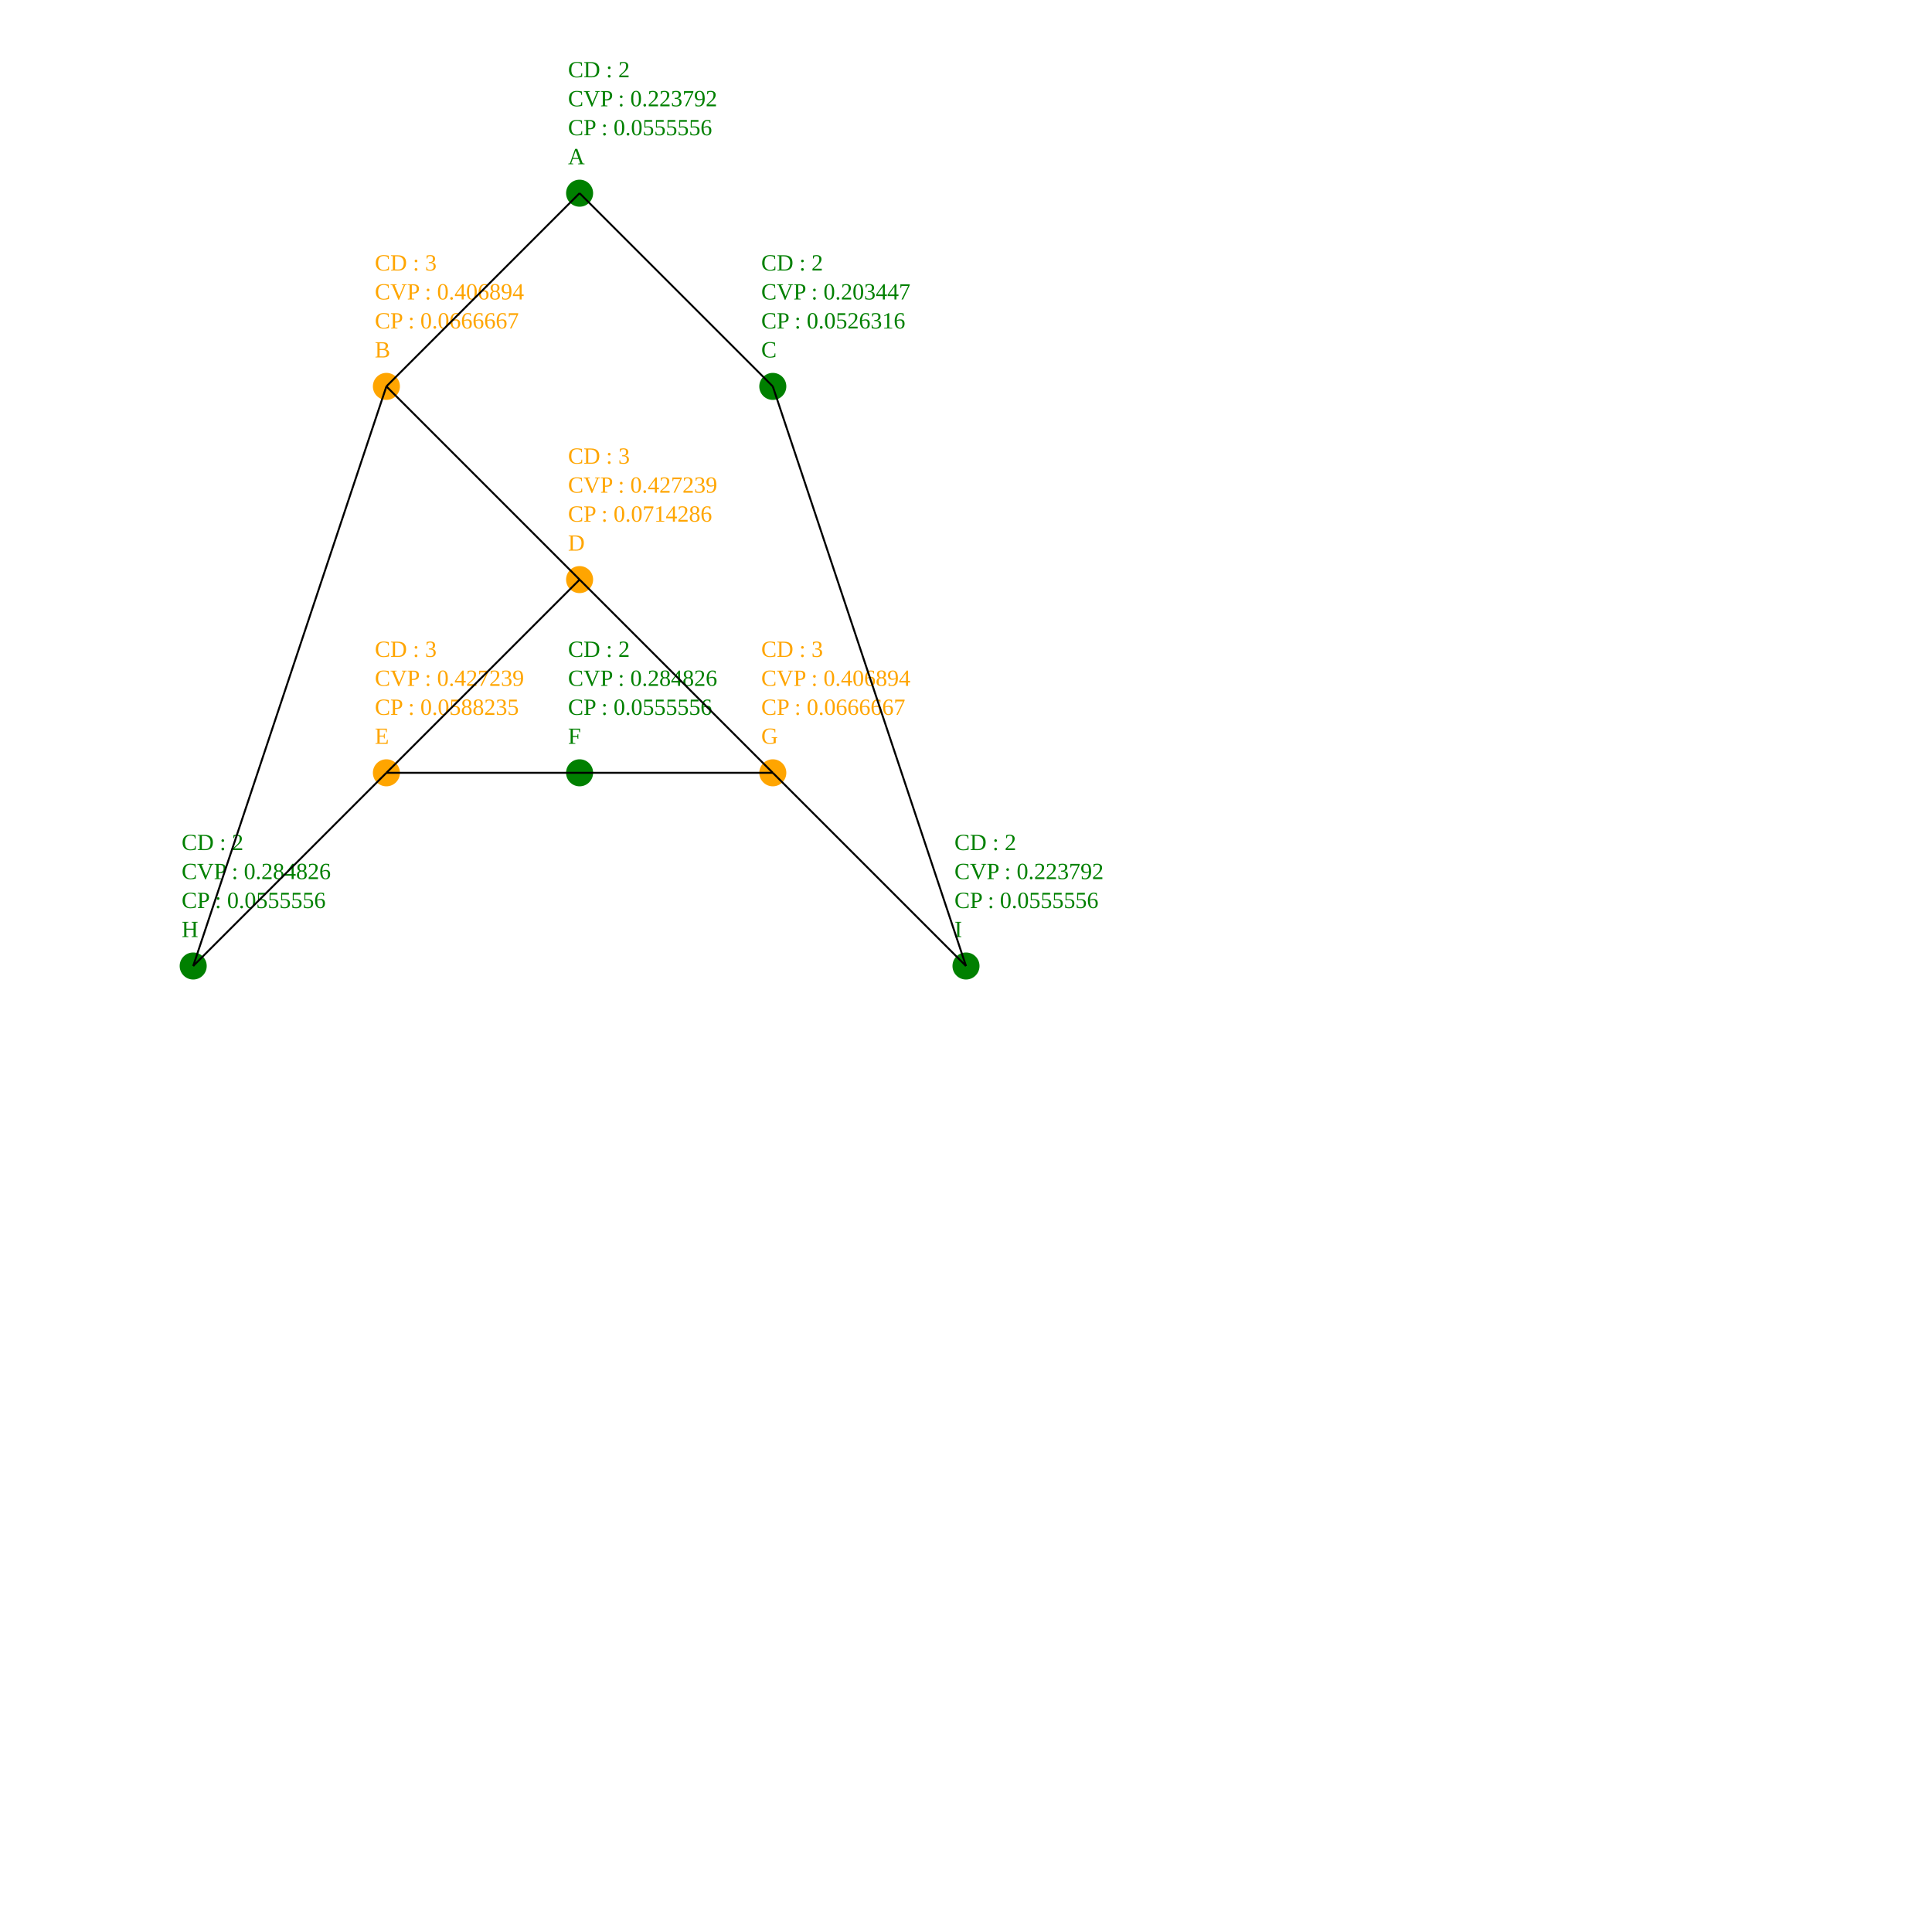
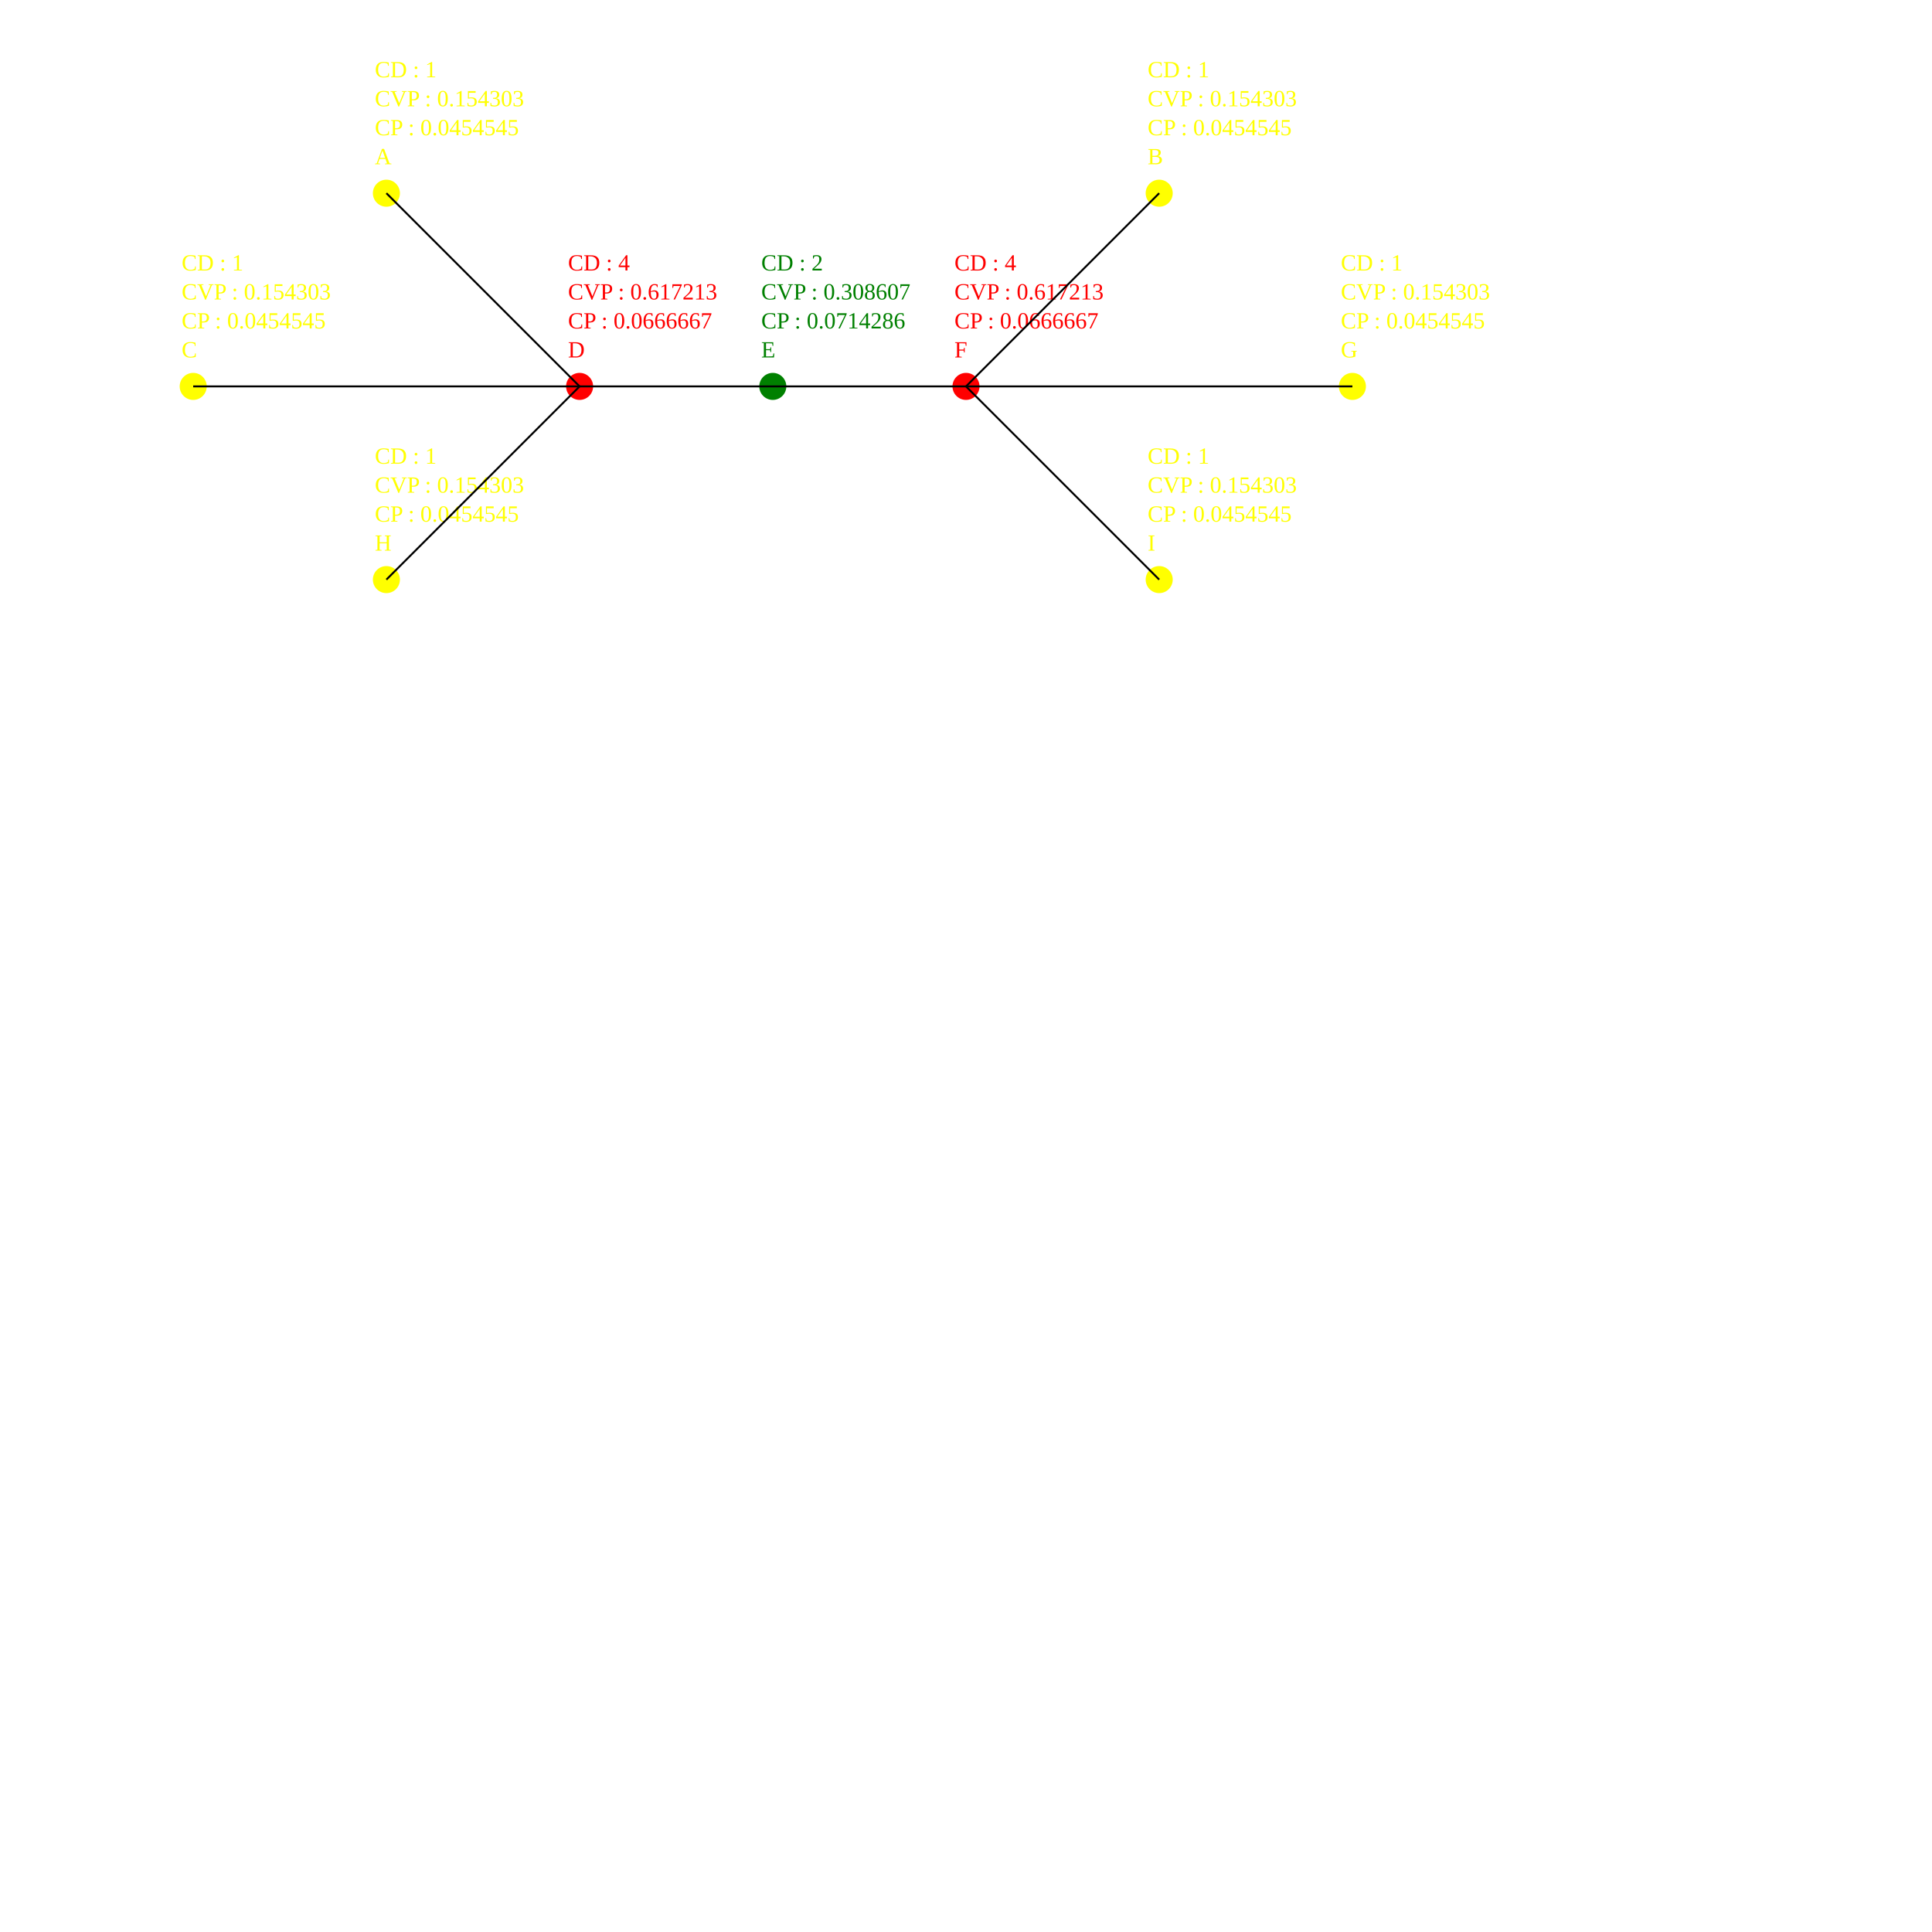
<svg xmlns="http://www.w3.org/2000/svg" version="1.1" width="1000" height="1000">
-   <circle cx="300" cy="100" r="7" fill="green" />
-   <text x="294" y="85" fill="green">A</text>
-   <text x="294" y="70" fill="green">CP : 0.0555556</text>
-   <text x="294" y="55" fill="green">CVP : 0.223792</text>
-   <text x="294" y="40" fill="green">CD : 2</text>
-   <circle cx="200" cy="200" r="7" fill="orange" />
-   <text x="194" y="185" fill="orange">B</text>
-   <text x="194" y="170" fill="orange">CP : 0.0666667</text>
-   <text x="194" y="155" fill="orange">CVP : 0.406894</text>
-   <text x="194" y="140" fill="orange">CD : 3</text>
+   <circle cx="200" cy="100" r="7" fill="yellow" />
+   <text x="194" y="85" fill="yellow">A</text>
+   <text x="194" y="70" fill="yellow">CP : 0.0454545</text>
+   <text x="194" y="55" fill="yellow">CVP : 0.154303</text>
+   <text x="194" y="40" fill="yellow">CD : 1</text>
+   <circle cx="600" cy="100" r="7" fill="yellow" />
+   <text x="594" y="85" fill="yellow">B</text>
+   <text x="594" y="70" fill="yellow">CP : 0.0454545</text>
+   <text x="594" y="55" fill="yellow">CVP : 0.154303</text>
+   <text x="594" y="40" fill="yellow">CD : 1</text>
+   <circle cx="100" cy="200" r="7" fill="yellow" />
+   <text x="94" y="185" fill="yellow">C</text>
+   <text x="94" y="170" fill="yellow">CP : 0.0454545</text>
+   <text x="94" y="155" fill="yellow">CVP : 0.154303</text>
+   <text x="94" y="140" fill="yellow">CD : 1</text>
+   <circle cx="300" cy="200" r="7" fill="red" />
+   <text x="294" y="185" fill="red">D</text>
+   <text x="294" y="170" fill="red">CP : 0.0666667</text>
+   <text x="294" y="155" fill="red">CVP : 0.617213</text>
+   <text x="294" y="140" fill="red">CD : 4</text>
  <circle cx="400" cy="200" r="7" fill="green" />
-   <text x="394" y="185" fill="green">C</text>
-   <text x="394" y="170" fill="green">CP : 0.0526316</text>
-   <text x="394" y="155" fill="green">CVP : 0.203447</text>
+   <text x="394" y="185" fill="green">E</text>
+   <text x="394" y="170" fill="green">CP : 0.0714286</text>
+   <text x="394" y="155" fill="green">CVP : 0.308607</text>
  <text x="394" y="140" fill="green">CD : 2</text>
-   <circle cx="300" cy="300" r="7" fill="orange" />
-   <text x="294" y="285" fill="orange">D</text>
-   <text x="294" y="270" fill="orange">CP : 0.0714286</text>
-   <text x="294" y="255" fill="orange">CVP : 0.427239</text>
-   <text x="294" y="240" fill="orange">CD : 3</text>
-   <circle cx="200" cy="400" r="7" fill="orange" />
-   <text x="194" y="385" fill="orange">E</text>
-   <text x="194" y="370" fill="orange">CP : 0.0588235</text>
-   <text x="194" y="355" fill="orange">CVP : 0.427239</text>
-   <text x="194" y="340" fill="orange">CD : 3</text>
-   <circle cx="300" cy="400" r="7" fill="green" />
-   <text x="294" y="385" fill="green">F</text>
-   <text x="294" y="370" fill="green">CP : 0.0555556</text>
-   <text x="294" y="355" fill="green">CVP : 0.284826</text>
-   <text x="294" y="340" fill="green">CD : 2</text>
-   <circle cx="400" cy="400" r="7" fill="orange" />
-   <text x="394" y="385" fill="orange">G</text>
-   <text x="394" y="370" fill="orange">CP : 0.0666667</text>
-   <text x="394" y="355" fill="orange">CVP : 0.406894</text>
-   <text x="394" y="340" fill="orange">CD : 3</text>
-   <circle cx="100" cy="500" r="7" fill="green" />
-   <text x="94" y="485" fill="green">H</text>
-   <text x="94" y="470" fill="green">CP : 0.0555556</text>
-   <text x="94" y="455" fill="green">CVP : 0.284826</text>
-   <text x="94" y="440" fill="green">CD : 2</text>
-   <circle cx="500" cy="500" r="7" fill="green" />
-   <text x="494" y="485" fill="green">I</text>
-   <text x="494" y="470" fill="green">CP : 0.0555556</text>
-   <text x="494" y="455" fill="green">CVP : 0.223792</text>
-   <text x="494" y="440" fill="green">CD : 2</text>
-   <line x1="300" y1="100" x2="200" y2="200" stroke="black" />
-   <line x1="300" y1="100" x2="400" y2="200" stroke="black" />
-   <line x1="200" y1="200" x2="300" y2="300" stroke="black" />
-   <line x1="300" y1="300" x2="200" y2="400" stroke="black" />
-   <line x1="300" y1="300" x2="400" y2="400" stroke="black" />
-   <line x1="200" y1="200" x2="100" y2="500" stroke="black" />
-   <line x1="400" y1="200" x2="500" y2="500" stroke="black" />
-   <line x1="200" y1="400" x2="300" y2="400" stroke="black" />
-   <line x1="300" y1="400" x2="400" y2="400" stroke="black" />
-   <line x1="400" y1="400" x2="500" y2="500" stroke="black" />
-   <line x1="200" y1="400" x2="100" y2="500" stroke="black" />
+   <circle cx="500" cy="200" r="7" fill="red" />
+   <text x="494" y="185" fill="red">F</text>
+   <text x="494" y="170" fill="red">CP : 0.0666667</text>
+   <text x="494" y="155" fill="red">CVP : 0.617213</text>
+   <text x="494" y="140" fill="red">CD : 4</text>
+   <circle cx="700" cy="200" r="7" fill="yellow" />
+   <text x="694" y="185" fill="yellow">G</text>
+   <text x="694" y="170" fill="yellow">CP : 0.0454545</text>
+   <text x="694" y="155" fill="yellow">CVP : 0.154303</text>
+   <text x="694" y="140" fill="yellow">CD : 1</text>
+   <circle cx="200" cy="300" r="7" fill="yellow" />
+   <text x="194" y="285" fill="yellow">H</text>
+   <text x="194" y="270" fill="yellow">CP : 0.0454545</text>
+   <text x="194" y="255" fill="yellow">CVP : 0.154303</text>
+   <text x="194" y="240" fill="yellow">CD : 1</text>
+   <circle cx="600" cy="300" r="7" fill="yellow" />
+   <text x="594" y="285" fill="yellow">I</text>
+   <text x="594" y="270" fill="yellow">CP : 0.0454545</text>
+   <text x="594" y="255" fill="yellow">CVP : 0.154303</text>
+   <text x="594" y="240" fill="yellow">CD : 1</text>
+   <line x1="200" y1="100" x2="300" y2="200" stroke="black" />
+   <line x1="600" y1="100" x2="500" y2="200" stroke="black" />
+   <line x1="100" y1="200" x2="300" y2="200" stroke="black" />
+   <line x1="300" y1="200" x2="400" y2="200" stroke="black" />
+   <line x1="400" y1="200" x2="500" y2="200" stroke="black" />
+   <line x1="500" y1="200" x2="700" y2="200" stroke="black" />
+   <line x1="200" y1="300" x2="300" y2="200" stroke="black" />
+   <line x1="600" y1="300" x2="500" y2="200" stroke="black" />
</svg>
